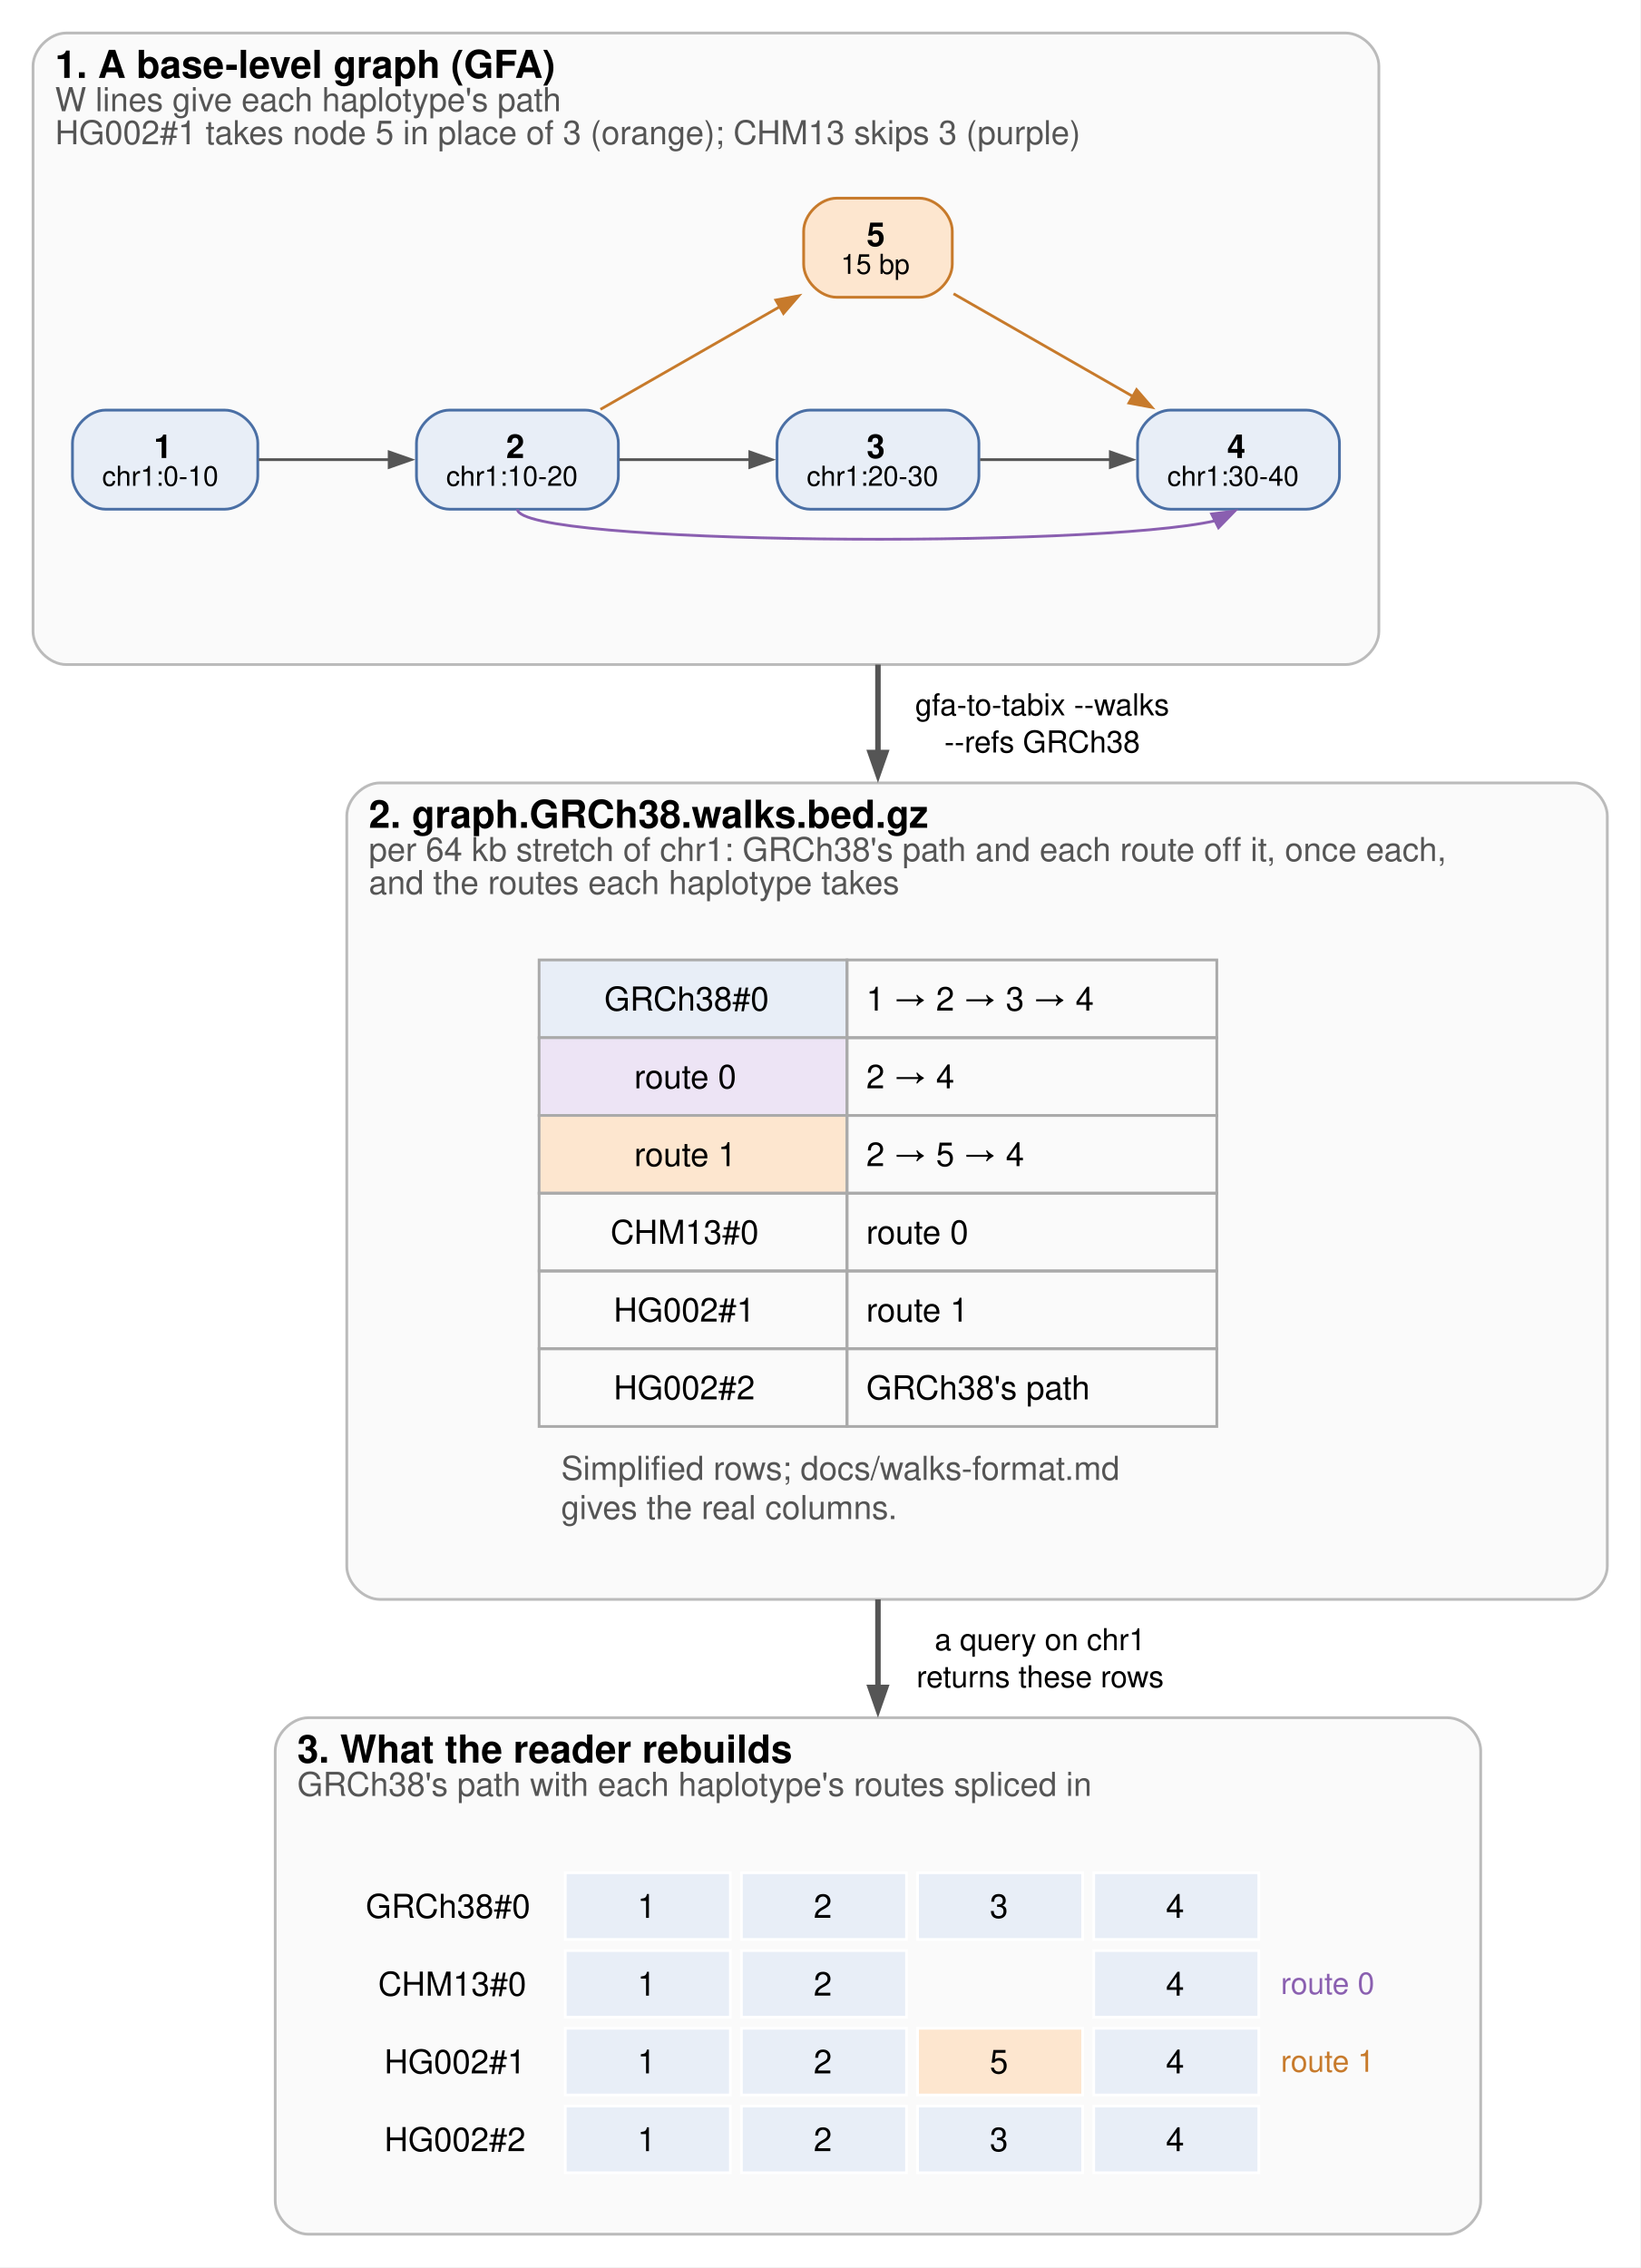
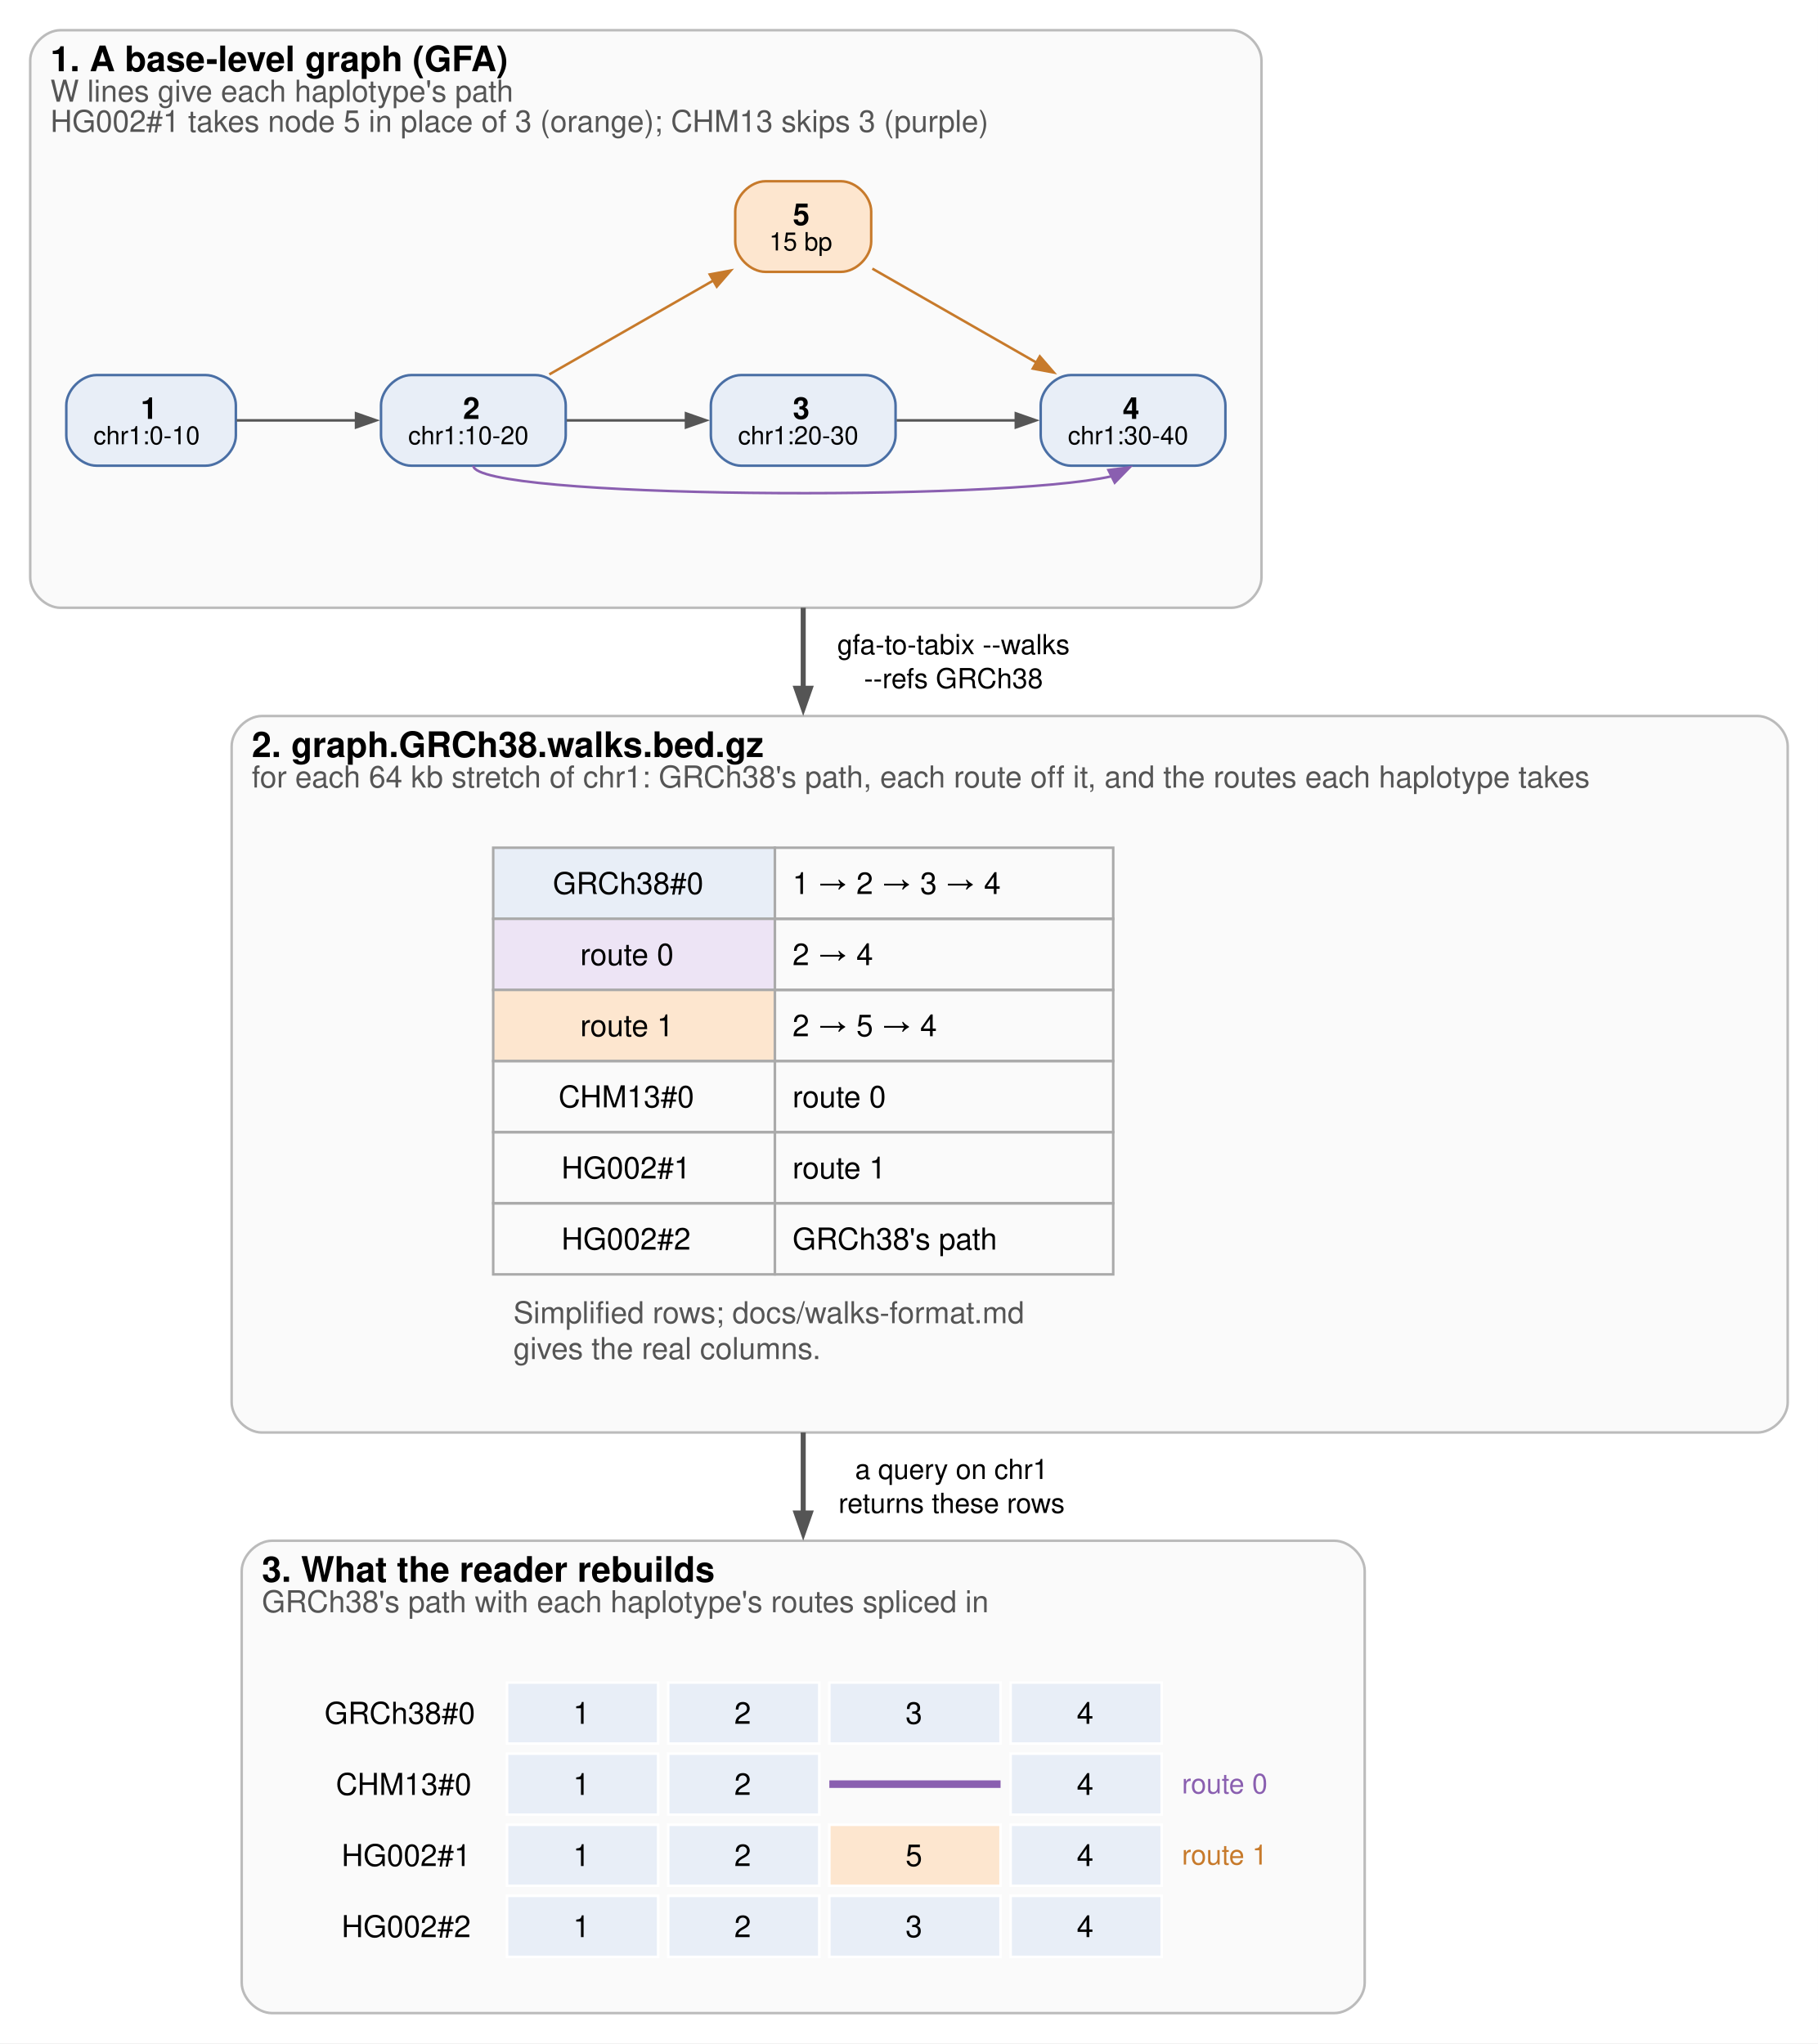
- <svg xmlns="http://www.w3.org/2000/svg" width="596pt" height="824pt" viewBox="0.00 0.00 596.00 824.00">
-   <g id="graph0" class="graph" transform="scale(1 1) rotate(0) translate(4 819.72)">
-     <polygon fill="white" stroke="none" points="-4,4 -4,-819.72 592,-819.72 592,4 -4,4" />
+ <svg xmlns="http://www.w3.org/2000/svg" width="722pt" height="812pt" viewBox="0.00 0.00 722.00 812.00">
+   <g id="graph0" class="graph" transform="scale(1 1) rotate(0) translate(4 807.72)">
+     <polygon fill="white" stroke="none" points="-4,4 -4,-807.72 718,-807.72 718,4 -4,4" />
    <g id="clust2" class="cluster">
-       <path fill="#fafafa" stroke="#bbbbbb" d="M20,-578.28C20,-578.28 485,-578.28 485,-578.28 491,-578.28 497,-584.28 497,-590.28 497,-590.28 497,-795.72 497,-795.72 497,-801.72 491,-807.72 485,-807.72 485,-807.72 20,-807.72 20,-807.72 14,-807.72 8,-801.72 8,-795.72 8,-795.72 8,-590.28 8,-590.28 8,-584.28 14,-578.28 20,-578.28" />
-       <text xml:space="preserve" text-anchor="start" x="16" y="-791.42" font-family="Helvetica,sans-Serif" font-weight="bold" font-size="14.00">1. A base-level graph (GFA)</text>
-       <text xml:space="preserve" text-anchor="start" x="16" y="-779.32" font-family="Helvetica,sans-Serif" font-size="12.00" fill="#555555">W lines give each haplotype's path</text>
-       <text xml:space="preserve" text-anchor="start" x="16" y="-767.32" font-family="Helvetica,sans-Serif" font-size="12.00" fill="#555555">HG002#1 takes node 5 in place of 3 (orange); CHM13 skips 3 (purple)</text>
+       <path fill="#fafafa" stroke="#bbbbbb" d="M20,-566.28C20,-566.28 485,-566.28 485,-566.28 491,-566.28 497,-572.28 497,-578.28 497,-578.28 497,-783.72 497,-783.72 497,-789.72 491,-795.72 485,-795.72 485,-795.72 20,-795.72 20,-795.72 14,-795.72 8,-789.72 8,-783.72 8,-783.72 8,-578.28 8,-578.28 8,-572.28 14,-566.28 20,-566.28" />
+       <text xml:space="preserve" text-anchor="start" x="16" y="-779.42" font-family="Helvetica,sans-Serif" font-weight="bold" font-size="14.00">1. A base-level graph (GFA)</text>
+       <text xml:space="preserve" text-anchor="start" x="16" y="-767.32" font-family="Helvetica,sans-Serif" font-size="12.00" fill="#555555">W lines give each haplotype's path</text>
+       <text xml:space="preserve" text-anchor="start" x="16" y="-755.32" font-family="Helvetica,sans-Serif" font-size="12.00" fill="#555555">HG002#1 takes node 5 in place of 3 (orange); CHM13 skips 3 (purple)</text>
    </g>
    <g id="clust4" class="cluster">
-       <path fill="#fafafa" stroke="#bbbbbb" d="M134,-238.64C134,-238.64 568,-238.64 568,-238.64 574,-238.64 580,-244.64 580,-250.64 580,-250.64 580,-523.28 580,-523.28 580,-529.28 574,-535.28 568,-535.28 568,-535.28 134,-535.28 134,-535.28 128,-535.28 122,-529.28 122,-523.28 122,-523.28 122,-250.64 122,-250.64 122,-244.64 128,-238.64 134,-238.64" />
-       <text xml:space="preserve" text-anchor="start" x="130" y="-518.98" font-family="Helvetica,sans-Serif" font-weight="bold" font-size="14.00">2. graph.GRCh38.walks.bed.gz</text>
-       <text xml:space="preserve" text-anchor="start" x="130" y="-506.88" font-family="Helvetica,sans-Serif" font-size="12.00" fill="#555555">per 64 kb stretch of chr1: GRCh38's path and each route off it, once each,</text>
-       <text xml:space="preserve" text-anchor="start" x="130" y="-494.88" font-family="Helvetica,sans-Serif" font-size="12.00" fill="#555555">and the routes each haplotype takes</text>
+       <path fill="#fafafa" stroke="#bbbbbb" d="M100,-238.64C100,-238.64 694,-238.64 694,-238.64 700,-238.64 706,-244.64 706,-250.64 706,-250.64 706,-511.28 706,-511.28 706,-517.28 700,-523.28 694,-523.28 694,-523.28 100,-523.28 100,-523.28 94,-523.28 88,-517.28 88,-511.28 88,-511.28 88,-250.64 88,-250.64 88,-244.64 94,-238.64 100,-238.64" />
+       <text xml:space="preserve" text-anchor="start" x="96" y="-506.98" font-family="Helvetica,sans-Serif" font-weight="bold" font-size="14.00">2. graph.GRCh38.walks.bed.gz</text>
+       <text xml:space="preserve" text-anchor="start" x="96" y="-494.88" font-family="Helvetica,sans-Serif" font-size="12.00" fill="#555555">for each 64 kb stretch of chr1: GRCh38's path, each route off it, and the routes each haplotype takes</text>
    </g>
    <g id="clust5" class="cluster">
-       <path fill="#fafafa" stroke="#bbbbbb" d="M108,-8C108,-8 522,-8 522,-8 528,-8 534,-14 534,-20 534,-20 534,-183.64 534,-183.64 534,-189.64 528,-195.64 522,-195.64 522,-195.64 108,-195.64 108,-195.64 102,-195.64 96,-189.64 96,-183.64 96,-183.64 96,-20 96,-20 96,-14 102,-8 108,-8" />
-       <text xml:space="preserve" text-anchor="start" x="104" y="-179.34" font-family="Helvetica,sans-Serif" font-weight="bold" font-size="14.00">3. What the reader rebuilds</text>
-       <text xml:space="preserve" text-anchor="start" x="104" y="-167.24" font-family="Helvetica,sans-Serif" font-size="12.00" fill="#555555">GRCh38's path with each haplotype's routes spliced in</text>
+       <path fill="#fafafa" stroke="#bbbbbb" d="M104,-8C104,-8 526,-8 526,-8 532,-8 538,-14 538,-20 538,-20 538,-183.64 538,-183.64 538,-189.64 532,-195.64 526,-195.64 526,-195.64 104,-195.64 104,-195.64 98,-195.64 92,-189.64 92,-183.64 92,-183.64 92,-20 92,-20 92,-14 98,-8 104,-8" />
+       <text xml:space="preserve" text-anchor="start" x="100" y="-179.34" font-family="Helvetica,sans-Serif" font-weight="bold" font-size="14.00">3. What the reader rebuilds</text>
+       <text xml:space="preserve" text-anchor="start" x="100" y="-167.24" font-family="Helvetica,sans-Serif" font-size="12.00" fill="#555555">GRCh38's path with each haplotype's routes spliced in</text>
    </g>
    <g id="node1" class="node">
-       <path fill="#e8eef7" stroke="#4a6fa5" d="M77.67,-670.72C77.67,-670.72 34.33,-670.72 34.33,-670.72 28.33,-670.72 22.33,-664.72 22.33,-658.72 22.33,-658.72 22.33,-646.72 22.33,-646.72 22.33,-640.72 28.33,-634.72 34.33,-634.72 34.33,-634.72 77.67,-634.72 77.67,-634.72 83.67,-634.72 89.67,-640.72 89.67,-646.72 89.67,-646.72 89.67,-658.72 89.67,-658.72 89.67,-664.72 83.67,-670.72 77.67,-670.72" />
-       <text xml:space="preserve" text-anchor="start" x="51.88" y="-653.32" font-family="Helvetica,sans-Serif" font-weight="bold" font-size="12.00">1</text>
-       <text xml:space="preserve" text-anchor="start" x="33.12" y="-643.22" font-family="Helvetica,sans-Serif" font-size="10.00">chr1:0-10</text>
+       <path fill="#e8eef7" stroke="#4a6fa5" d="M77.67,-658.72C77.67,-658.72 34.33,-658.72 34.33,-658.72 28.33,-658.72 22.33,-652.72 22.33,-646.72 22.33,-646.72 22.33,-634.72 22.33,-634.72 22.33,-628.72 28.33,-622.72 34.33,-622.72 34.33,-622.72 77.67,-622.72 77.67,-622.72 83.67,-622.72 89.67,-628.72 89.67,-634.72 89.67,-634.72 89.67,-646.72 89.67,-646.72 89.67,-652.72 83.67,-658.72 77.67,-658.72" />
+       <text xml:space="preserve" text-anchor="start" x="51.88" y="-641.32" font-family="Helvetica,sans-Serif" font-weight="bold" font-size="12.00">1</text>
+       <text xml:space="preserve" text-anchor="start" x="33.12" y="-631.22" font-family="Helvetica,sans-Serif" font-size="10.00">chr1:0-10</text>
    </g>
    <g id="node2" class="node">
-       <path fill="#e8eef7" stroke="#4a6fa5" d="M208.68,-670.72C208.68,-670.72 159.32,-670.72 159.32,-670.72 153.32,-670.72 147.32,-664.72 147.32,-658.72 147.32,-658.72 147.32,-646.72 147.32,-646.72 147.32,-640.72 153.32,-634.72 159.32,-634.72 159.32,-634.72 208.68,-634.72 208.68,-634.72 214.68,-634.72 220.68,-640.72 220.68,-646.72 220.68,-646.72 220.68,-658.72 220.68,-658.72 220.68,-664.72 214.68,-670.72 208.68,-670.72" />
-       <text xml:space="preserve" text-anchor="start" x="179.88" y="-653.32" font-family="Helvetica,sans-Serif" font-weight="bold" font-size="12.00">2</text>
-       <text xml:space="preserve" text-anchor="start" x="158.12" y="-643.22" font-family="Helvetica,sans-Serif" font-size="10.00">chr1:10-20</text>
+       <path fill="#e8eef7" stroke="#4a6fa5" d="M208.68,-658.72C208.68,-658.72 159.32,-658.72 159.32,-658.72 153.32,-658.72 147.32,-652.72 147.32,-646.72 147.32,-646.72 147.32,-634.72 147.32,-634.72 147.32,-628.72 153.32,-622.72 159.32,-622.72 159.32,-622.72 208.68,-622.72 208.68,-622.72 214.68,-622.72 220.68,-628.72 220.68,-634.72 220.68,-634.72 220.68,-646.72 220.68,-646.72 220.68,-652.72 214.68,-658.72 208.68,-658.72" />
+       <text xml:space="preserve" text-anchor="start" x="179.88" y="-641.32" font-family="Helvetica,sans-Serif" font-weight="bold" font-size="12.00">2</text>
+       <text xml:space="preserve" text-anchor="start" x="158.12" y="-631.22" font-family="Helvetica,sans-Serif" font-size="10.00">chr1:10-20</text>
    </g>
    <g id="edge1" class="edge">
-       <path fill="none" stroke="#555555" d="M90,-652.72C105.86,-652.72 121.72,-652.72 137.58,-652.72" />
-       <polygon fill="#555555" stroke="#555555" points="137.4,-655.52 145.4,-652.72 137.4,-649.92 137.4,-655.52" />
+       <path fill="none" stroke="#555555" d="M90,-640.72C105.86,-640.72 121.72,-640.72 137.58,-640.72" />
+       <polygon fill="#555555" stroke="#555555" points="137.4,-643.52 145.4,-640.72 137.4,-637.92 137.4,-643.52" />
    </g>
    <g id="node3" class="node">
-       <path fill="#e8eef7" stroke="#4a6fa5" d="M339.68,-670.72C339.68,-670.72 290.32,-670.72 290.32,-670.72 284.32,-670.72 278.32,-664.72 278.32,-658.72 278.32,-658.72 278.32,-646.72 278.32,-646.72 278.32,-640.72 284.32,-634.72 290.32,-634.72 290.32,-634.72 339.68,-634.72 339.68,-634.72 345.68,-634.72 351.68,-640.72 351.68,-646.72 351.68,-646.72 351.68,-658.72 351.68,-658.72 351.68,-664.72 345.68,-670.72 339.68,-670.72" />
-       <text xml:space="preserve" text-anchor="start" x="310.88" y="-653.32" font-family="Helvetica,sans-Serif" font-weight="bold" font-size="12.00">3</text>
-       <text xml:space="preserve" text-anchor="start" x="289.12" y="-643.22" font-family="Helvetica,sans-Serif" font-size="10.00">chr1:20-30</text>
+       <path fill="#e8eef7" stroke="#4a6fa5" d="M339.68,-658.72C339.68,-658.72 290.32,-658.72 290.32,-658.72 284.32,-658.72 278.32,-652.72 278.32,-646.72 278.32,-646.72 278.32,-634.72 278.32,-634.72 278.32,-628.72 284.32,-622.72 290.32,-622.72 290.32,-622.72 339.68,-622.72 339.68,-622.72 345.68,-622.72 351.68,-628.72 351.68,-634.72 351.68,-634.72 351.68,-646.72 351.68,-646.72 351.68,-652.72 345.68,-658.72 339.68,-658.72" />
+       <text xml:space="preserve" text-anchor="start" x="310.88" y="-641.32" font-family="Helvetica,sans-Serif" font-weight="bold" font-size="12.00">3</text>
+       <text xml:space="preserve" text-anchor="start" x="289.12" y="-631.22" font-family="Helvetica,sans-Serif" font-size="10.00">chr1:20-30</text>
    </g>
    <g id="edge2" class="edge">
-       <path fill="none" stroke="#555555" d="M221.1,-652.72C236.94,-652.72 252.78,-652.72 268.63,-652.72" />
-       <polygon fill="#555555" stroke="#555555" points="268.44,-655.52 276.44,-652.72 268.44,-649.92 268.44,-655.52" />
+       <path fill="none" stroke="#555555" d="M221.1,-640.72C236.94,-640.72 252.78,-640.72 268.63,-640.72" />
+       <polygon fill="#555555" stroke="#555555" points="268.44,-643.52 276.44,-640.72 268.44,-637.92 268.44,-643.52" />
    </g>
    <g id="node4" class="node">
-       <path fill="#e8eef7" stroke="#4a6fa5" d="M470.68,-670.72C470.68,-670.72 421.32,-670.72 421.32,-670.72 415.32,-670.72 409.32,-664.72 409.32,-658.72 409.32,-658.72 409.32,-646.72 409.32,-646.72 409.32,-640.72 415.32,-634.72 421.32,-634.72 421.32,-634.72 470.68,-634.72 470.68,-634.72 476.68,-634.72 482.68,-640.72 482.68,-646.72 482.68,-646.72 482.68,-658.72 482.68,-658.72 482.68,-664.72 476.68,-670.72 470.68,-670.72" />
-       <text xml:space="preserve" text-anchor="start" x="441.88" y="-653.32" font-family="Helvetica,sans-Serif" font-weight="bold" font-size="12.00">4</text>
-       <text xml:space="preserve" text-anchor="start" x="420.12" y="-643.22" font-family="Helvetica,sans-Serif" font-size="10.00">chr1:30-40</text>
+       <path fill="#e8eef7" stroke="#4a6fa5" d="M470.68,-658.72C470.68,-658.72 421.32,-658.72 421.32,-658.72 415.32,-658.72 409.32,-652.72 409.32,-646.72 409.32,-646.72 409.32,-634.72 409.32,-634.72 409.32,-628.72 415.32,-622.72 421.32,-622.72 421.32,-622.72 470.68,-622.72 470.68,-622.72 476.68,-622.72 482.68,-628.72 482.68,-634.72 482.68,-634.72 482.68,-646.72 482.68,-646.72 482.68,-652.72 476.68,-658.72 470.68,-658.72" />
+       <text xml:space="preserve" text-anchor="start" x="441.88" y="-641.32" font-family="Helvetica,sans-Serif" font-weight="bold" font-size="12.00">4</text>
+       <text xml:space="preserve" text-anchor="start" x="420.12" y="-631.22" font-family="Helvetica,sans-Serif" font-size="10.00">chr1:30-40</text>
    </g>
    <g id="edge6" class="edge">
-       <path fill="none" stroke="#8a5fb0" d="M184,-634.72C184,-621.73 392.73,-620.33 437.58,-630.53" />
-       <polygon fill="#8a5fb0" stroke="#8a5fb0" points="436.23,-632.99 444.64,-634.05 438.73,-627.98 436.23,-632.99" />
+       <path fill="none" stroke="#8a5fb0" d="M184,-622.72C184,-609.73 392.73,-608.33 437.58,-618.53" />
+       <polygon fill="#8a5fb0" stroke="#8a5fb0" points="436.23,-620.99 444.64,-622.05 438.73,-615.98 436.23,-620.99" />
    </g>
    <g id="node5" class="node">
-       <path fill="#fde6cf" stroke="#c77a2b" d="M330,-747.72C330,-747.72 300,-747.72 300,-747.72 294,-747.72 288,-741.72 288,-735.72 288,-735.72 288,-723.72 288,-723.72 288,-717.72 294,-711.72 300,-711.72 300,-711.72 330,-711.72 330,-711.72 336,-711.72 342,-717.72 342,-723.72 342,-723.72 342,-735.72 342,-735.72 342,-741.72 336,-747.72 330,-747.72" />
-       <text xml:space="preserve" text-anchor="start" x="310.88" y="-730.32" font-family="Helvetica,sans-Serif" font-weight="bold" font-size="12.00">5</text>
-       <text xml:space="preserve" text-anchor="start" x="301.5" y="-720.22" font-family="Helvetica,sans-Serif" font-size="10.00">15 bp</text>
+       <path fill="#fde6cf" stroke="#c77a2b" d="M330,-735.72C330,-735.72 300,-735.72 300,-735.72 294,-735.72 288,-729.72 288,-723.72 288,-723.72 288,-711.72 288,-711.72 288,-705.72 294,-699.72 300,-699.72 300,-699.72 330,-699.72 330,-699.72 336,-699.72 342,-705.72 342,-711.72 342,-711.72 342,-723.72 342,-723.72 342,-729.72 336,-735.72 330,-735.72" />
+       <text xml:space="preserve" text-anchor="start" x="310.88" y="-718.32" font-family="Helvetica,sans-Serif" font-weight="bold" font-size="12.00">5</text>
+       <text xml:space="preserve" text-anchor="start" x="301.5" y="-708.22" font-family="Helvetica,sans-Serif" font-size="10.00">15 bp</text>
    </g>
    <g id="edge4" class="edge">
-       <path fill="none" stroke="#c77a2b" d="M214.17,-670.99C233.61,-682.12 258.98,-696.65 279.4,-708.34" />
-       <polygon fill="#c77a2b" stroke="#c77a2b" points="277.89,-710.7 286.22,-712.25 280.67,-705.84 277.89,-710.7" />
+       <path fill="none" stroke="#c77a2b" d="M214.17,-658.99C233.61,-670.12 258.98,-684.65 279.4,-696.34" />
+       <polygon fill="#c77a2b" stroke="#c77a2b" points="277.89,-698.7 286.22,-700.25 280.67,-693.84 277.89,-698.7" />
    </g>
    <g id="edge3" class="edge">
-       <path fill="none" stroke="#555555" d="M352.1,-652.72C367.94,-652.72 383.78,-652.72 399.63,-652.72" />
-       <polygon fill="#555555" stroke="#555555" points="399.44,-655.52 407.44,-652.72 399.44,-649.92 399.44,-655.52" />
+       <path fill="none" stroke="#555555" d="M352.1,-640.72C367.94,-640.72 383.78,-640.72 399.63,-640.72" />
+       <polygon fill="#555555" stroke="#555555" points="399.44,-643.52 407.44,-640.72 399.44,-637.92 399.44,-643.52" />
    </g>
    <g id="edge5" class="edge">
-       <path fill="none" stroke="#c77a2b" d="M342.46,-713C361.4,-702.15 386.84,-687.59 407.76,-675.61" />
-       <polygon fill="#c77a2b" stroke="#c77a2b" points="408.97,-678.15 414.52,-671.74 406.18,-673.29 408.97,-678.15" />
+       <path fill="none" stroke="#c77a2b" d="M342.46,-701C361.4,-690.15 386.84,-675.59 407.76,-663.61" />
+       <polygon fill="#c77a2b" stroke="#c77a2b" points="408.97,-666.15 414.52,-659.74 406.18,-661.29 408.97,-666.15" />
    </g>
    <g id="node7" class="node">
      <polygon fill="#e8eef7" stroke="none" points="191.88,-442.71 191.88,-470.96 303.75,-470.96 303.75,-442.71 191.88,-442.71" />
      <polygon fill="none" stroke="#aaaaaa" points="191.88,-442.71 191.88,-470.96 303.75,-470.96 303.75,-442.71 191.88,-442.71" />
      <text xml:space="preserve" text-anchor="start" x="215.56" y="-452.56" font-family="Helvetica,sans-Serif" font-size="12.00">GRCh38#0</text>
      <polygon fill="none" stroke="#aaaaaa" points="303.75,-442.71 303.75,-470.96 438.12,-470.96 438.12,-442.71 303.75,-442.71" />
      <text xml:space="preserve" text-anchor="start" x="310.75" y="-452.56" font-family="Helvetica,sans-Serif" font-size="12.00">1 → 2 → 3 → 4</text>
      <polygon fill="#ede4f5" stroke="none" points="191.88,-414.46 191.88,-442.71 303.75,-442.71 303.75,-414.46 191.88,-414.46" />
      <polygon fill="none" stroke="#aaaaaa" points="191.88,-414.46 191.88,-442.71 303.75,-442.71 303.75,-414.46 191.88,-414.46" />
      <text xml:space="preserve" text-anchor="start" x="226.44" y="-424.31" font-family="Helvetica,sans-Serif" font-size="12.00">route 0</text>
      <polygon fill="none" stroke="#aaaaaa" points="303.75,-414.46 303.75,-442.71 438.12,-442.71 438.12,-414.46 303.75,-414.46" />
      <text xml:space="preserve" text-anchor="start" x="310.75" y="-424.31" font-family="Helvetica,sans-Serif" font-size="12.00">2 → 4</text>
      <polygon fill="#fde6cf" stroke="none" points="191.88,-386.21 191.88,-414.46 303.75,-414.46 303.75,-386.21 191.88,-386.21" />
      <polygon fill="none" stroke="#aaaaaa" points="191.88,-386.21 191.88,-414.46 303.75,-414.46 303.75,-386.21 191.88,-386.21" />
      <text xml:space="preserve" text-anchor="start" x="226.44" y="-396.06" font-family="Helvetica,sans-Serif" font-size="12.00">route 1</text>
      <polygon fill="none" stroke="#aaaaaa" points="303.75,-386.21 303.75,-414.46 438.12,-414.46 438.12,-386.21 303.75,-386.21" />
      <text xml:space="preserve" text-anchor="start" x="310.75" y="-396.06" font-family="Helvetica,sans-Serif" font-size="12.00">2 → 5 → 4</text>
      <polygon fill="none" stroke="#aaaaaa" points="191.88,-357.96 191.88,-386.21 303.75,-386.21 303.75,-357.96 191.88,-357.96" />
      <text xml:space="preserve" text-anchor="start" x="217.81" y="-367.81" font-family="Helvetica,sans-Serif" font-size="12.00">CHM13#0</text>
      <polygon fill="none" stroke="#aaaaaa" points="303.75,-357.96 303.75,-386.21 438.12,-386.21 438.12,-357.96 303.75,-357.96" />
      <text xml:space="preserve" text-anchor="start" x="310.75" y="-367.81" font-family="Helvetica,sans-Serif" font-size="12.00">route 0</text>
      <polygon fill="none" stroke="#aaaaaa" points="191.88,-329.71 191.88,-357.96 303.75,-357.96 303.75,-329.71 191.88,-329.71" />
      <text xml:space="preserve" text-anchor="start" x="218.94" y="-339.56" font-family="Helvetica,sans-Serif" font-size="12.00">HG002#1</text>
      <polygon fill="none" stroke="#aaaaaa" points="303.75,-329.71 303.75,-357.96 438.12,-357.96 438.12,-329.71 303.75,-329.71" />
      <text xml:space="preserve" text-anchor="start" x="310.75" y="-339.56" font-family="Helvetica,sans-Serif" font-size="12.00">route 1</text>
      <polygon fill="none" stroke="#aaaaaa" points="191.88,-301.46 191.88,-329.71 303.75,-329.71 303.75,-301.46 191.88,-301.46" />
      <text xml:space="preserve" text-anchor="start" x="218.94" y="-311.31" font-family="Helvetica,sans-Serif" font-size="12.00">HG002#2</text>
      <polygon fill="none" stroke="#aaaaaa" points="303.75,-301.46 303.75,-329.71 438.12,-329.71 438.12,-301.46 303.75,-301.46" />
      <text xml:space="preserve" text-anchor="start" x="310.75" y="-311.31" font-family="Helvetica,sans-Serif" font-size="12.00">GRCh38's path</text>
      <text xml:space="preserve" text-anchor="start" x="199.88" y="-282.06" font-family="Helvetica,sans-Serif" font-size="12.00" fill="#555555">Simplified rows; docs/walks-format.md</text>
      <text xml:space="preserve" text-anchor="start" x="199.88" y="-267.81" font-family="Helvetica,sans-Serif" font-size="12.00" fill="#555555">gives the real columns.</text>
    </g>
    <g id="edge9" class="edge">
-       <path fill="none" stroke="#555555" stroke-width="2" d="M315,-578.28C315,-570.25 315,-559.14 315,-546.18" />
-       <polygon fill="#555555" stroke="#555555" stroke-width="2" points="317.8,-546.31 315,-538.31 312.2,-546.31 317.8,-546.31" />
-       <text xml:space="preserve" text-anchor="middle" x="371.62" y="-559.83" font-family="Helvetica,sans-Serif" font-size="11.00">  gfa-to-tabix --walks</text>
-       <text xml:space="preserve" text-anchor="middle" x="371.62" y="-546.33" font-family="Helvetica,sans-Serif" font-size="11.00">  --refs GRCh38</text>
+       <path fill="none" stroke="#555555" stroke-width="2" d="M315,-566.28C315,-558.22 315,-547.08 315,-534.14" />
+       <polygon fill="#555555" stroke="#555555" stroke-width="2" points="317.8,-534.31 315,-526.31 312.2,-534.31 317.8,-534.31" />
+       <text xml:space="preserve" text-anchor="middle" x="371.62" y="-547.83" font-family="Helvetica,sans-Serif" font-size="11.00">  gfa-to-tabix --walks</text>
+       <text xml:space="preserve" text-anchor="middle" x="371.62" y="-534.33" font-family="Helvetica,sans-Serif" font-size="11.00">  --refs GRCh38</text>
    </g>
    <g id="node8" class="node">
-       <text xml:space="preserve" text-anchor="start" x="128.88" y="-122.92" font-family="Helvetica,sans-Serif" font-size="12.00">GRCh38#0</text>
-       <polygon fill="#e8eef7" stroke="none" points="201.38,-115.07 201.38,-139.32 261.38,-139.32 261.38,-115.07 201.38,-115.07" />
-       <polygon fill="none" stroke="#ffffff" points="201.38,-115.07 201.38,-139.32 261.38,-139.32 261.38,-115.07 201.38,-115.07" />
-       <text xml:space="preserve" text-anchor="start" x="227.62" y="-122.92" font-family="Helvetica,sans-Serif" font-size="12.00">1</text>
-       <polygon fill="#e8eef7" stroke="none" points="265.38,-115.07 265.38,-139.32 325.38,-139.32 325.38,-115.07 265.38,-115.07" />
-       <polygon fill="none" stroke="#ffffff" points="265.38,-115.07 265.38,-139.32 325.38,-139.32 325.38,-115.07 265.38,-115.07" />
-       <text xml:space="preserve" text-anchor="start" x="291.62" y="-122.92" font-family="Helvetica,sans-Serif" font-size="12.00">2</text>
-       <polygon fill="#e8eef7" stroke="none" points="329.38,-115.07 329.38,-139.32 389.38,-139.32 389.38,-115.07 329.38,-115.07" />
-       <polygon fill="none" stroke="#ffffff" points="329.38,-115.07 329.38,-139.32 389.38,-139.32 389.38,-115.07 329.38,-115.07" />
+       <text xml:space="preserve" text-anchor="start" x="124.88" y="-122.92" font-family="Helvetica,sans-Serif" font-size="12.00">GRCh38#0</text>
+       <polygon fill="#e8eef7" stroke="none" points="197.38,-115.07 197.38,-139.32 257.38,-139.32 257.38,-115.07 197.38,-115.07" />
+       <polygon fill="none" stroke="#ffffff" points="197.38,-115.07 197.38,-139.32 257.38,-139.32 257.38,-115.07 197.38,-115.07" />
+       <text xml:space="preserve" text-anchor="start" x="223.62" y="-122.92" font-family="Helvetica,sans-Serif" font-size="12.00">1</text>
+       <polygon fill="#e8eef7" stroke="none" points="261.38,-115.07 261.38,-139.32 321.38,-139.32 321.38,-115.07 261.38,-115.07" />
+       <polygon fill="none" stroke="#ffffff" points="261.38,-115.07 261.38,-139.32 321.38,-139.32 321.38,-115.07 261.38,-115.07" />
+       <text xml:space="preserve" text-anchor="start" x="287.62" y="-122.92" font-family="Helvetica,sans-Serif" font-size="12.00">2</text>
+       <polygon fill="#e8eef7" stroke="none" points="325.38,-115.07 325.38,-139.32 393.38,-139.32 393.38,-115.07 325.38,-115.07" />
+       <polygon fill="none" stroke="#ffffff" points="325.38,-115.07 325.38,-139.32 393.38,-139.32 393.38,-115.07 325.38,-115.07" />
      <text xml:space="preserve" text-anchor="start" x="355.62" y="-122.92" font-family="Helvetica,sans-Serif" font-size="12.00">3</text>
-       <polygon fill="#e8eef7" stroke="none" points="393.38,-115.07 393.38,-139.32 453.38,-139.32 453.38,-115.07 393.38,-115.07" />
-       <polygon fill="none" stroke="#ffffff" points="393.38,-115.07 393.38,-139.32 453.38,-139.32 453.38,-115.07 393.38,-115.07" />
-       <text xml:space="preserve" text-anchor="start" x="419.62" y="-122.92" font-family="Helvetica,sans-Serif" font-size="12.00">4</text>
-       <text xml:space="preserve" text-anchor="start" x="133.38" y="-94.67" font-family="Helvetica,sans-Serif" font-size="12.00">CHM13#0</text>
-       <polygon fill="#e8eef7" stroke="none" points="201.38,-86.82 201.38,-111.07 261.38,-111.07 261.38,-86.82 201.38,-86.82" />
-       <polygon fill="none" stroke="#ffffff" points="201.38,-86.82 201.38,-111.07 261.38,-111.07 261.38,-86.82 201.38,-86.82" />
-       <text xml:space="preserve" text-anchor="start" x="227.62" y="-94.67" font-family="Helvetica,sans-Serif" font-size="12.00">1</text>
-       <polygon fill="#e8eef7" stroke="none" points="265.38,-86.82 265.38,-111.07 325.38,-111.07 325.38,-86.82 265.38,-86.82" />
-       <polygon fill="none" stroke="#ffffff" points="265.38,-86.82 265.38,-111.07 325.38,-111.07 325.38,-86.82 265.38,-86.82" />
-       <text xml:space="preserve" text-anchor="start" x="291.62" y="-94.67" font-family="Helvetica,sans-Serif" font-size="12.00">2</text>
-       <polygon fill="#e8eef7" stroke="none" points="393.38,-86.82 393.38,-111.07 453.38,-111.07 453.38,-86.82 393.38,-86.82" />
-       <polygon fill="none" stroke="#ffffff" points="393.38,-86.82 393.38,-111.07 453.38,-111.07 453.38,-86.82 393.38,-86.82" />
-       <text xml:space="preserve" text-anchor="start" x="419.62" y="-94.67" font-family="Helvetica,sans-Serif" font-size="12.00">4</text>
-       <text xml:space="preserve" text-anchor="start" x="461.38" y="-95.25" font-family="Helvetica,sans-Serif" font-size="11.00" fill="#8a5fb0">route 0</text>
-       <text xml:space="preserve" text-anchor="start" x="135.62" y="-66.42" font-family="Helvetica,sans-Serif" font-size="12.00">HG002#1</text>
-       <polygon fill="#e8eef7" stroke="none" points="201.38,-58.57 201.38,-82.82 261.38,-82.82 261.38,-58.57 201.38,-58.57" />
-       <polygon fill="none" stroke="#ffffff" points="201.38,-58.57 201.38,-82.82 261.38,-82.82 261.38,-58.57 201.38,-58.57" />
-       <text xml:space="preserve" text-anchor="start" x="227.62" y="-66.42" font-family="Helvetica,sans-Serif" font-size="12.00">1</text>
-       <polygon fill="#e8eef7" stroke="none" points="265.38,-58.57 265.38,-82.82 325.38,-82.82 325.38,-58.57 265.38,-58.57" />
-       <polygon fill="none" stroke="#ffffff" points="265.38,-58.57 265.38,-82.82 325.38,-82.82 325.38,-58.57 265.38,-58.57" />
-       <text xml:space="preserve" text-anchor="start" x="291.62" y="-66.42" font-family="Helvetica,sans-Serif" font-size="12.00">2</text>
-       <polygon fill="#fde6cf" stroke="none" points="329.38,-58.57 329.38,-82.82 389.38,-82.82 389.38,-58.57 329.38,-58.57" />
-       <polygon fill="none" stroke="#ffffff" points="329.38,-58.57 329.38,-82.82 389.38,-82.82 389.38,-58.57 329.38,-58.57" />
+       <polygon fill="#e8eef7" stroke="none" points="397.38,-115.07 397.38,-139.32 457.38,-139.32 457.38,-115.07 397.38,-115.07" />
+       <polygon fill="none" stroke="#ffffff" points="397.38,-115.07 397.38,-139.32 457.38,-139.32 457.38,-115.07 397.38,-115.07" />
+       <text xml:space="preserve" text-anchor="start" x="423.62" y="-122.92" font-family="Helvetica,sans-Serif" font-size="12.00">4</text>
+       <text xml:space="preserve" text-anchor="start" x="129.38" y="-94.67" font-family="Helvetica,sans-Serif" font-size="12.00">CHM13#0</text>
+       <polygon fill="#e8eef7" stroke="none" points="197.38,-86.82 197.38,-111.07 257.38,-111.07 257.38,-86.82 197.38,-86.82" />
+       <polygon fill="none" stroke="#ffffff" points="197.38,-86.82 197.38,-111.07 257.38,-111.07 257.38,-86.82 197.38,-86.82" />
+       <text xml:space="preserve" text-anchor="start" x="223.62" y="-94.67" font-family="Helvetica,sans-Serif" font-size="12.00">1</text>
+       <polygon fill="#e8eef7" stroke="none" points="261.38,-86.82 261.38,-111.07 321.38,-111.07 321.38,-86.82 261.38,-86.82" />
+       <polygon fill="none" stroke="#ffffff" points="261.38,-86.82 261.38,-111.07 321.38,-111.07 321.38,-86.82 261.38,-86.82" />
+       <text xml:space="preserve" text-anchor="start" x="287.62" y="-94.67" font-family="Helvetica,sans-Serif" font-size="12.00">2</text>
+       <polygon fill="#8a5fb0" stroke="none" points="325.38,-97.45 325.38,-100.45 393.38,-100.45 393.38,-97.45 325.38,-97.45" />
+       <polygon fill="#e8eef7" stroke="none" points="397.38,-86.82 397.38,-111.07 457.38,-111.07 457.38,-86.82 397.38,-86.82" />
+       <polygon fill="none" stroke="#ffffff" points="397.38,-86.82 397.38,-111.07 457.38,-111.07 457.38,-86.82 397.38,-86.82" />
+       <text xml:space="preserve" text-anchor="start" x="423.62" y="-94.67" font-family="Helvetica,sans-Serif" font-size="12.00">4</text>
+       <text xml:space="preserve" text-anchor="start" x="465.38" y="-95.25" font-family="Helvetica,sans-Serif" font-size="11.00" fill="#8a5fb0">route 0</text>
+       <text xml:space="preserve" text-anchor="start" x="131.62" y="-66.42" font-family="Helvetica,sans-Serif" font-size="12.00">HG002#1</text>
+       <polygon fill="#e8eef7" stroke="none" points="197.38,-58.57 197.38,-82.82 257.38,-82.82 257.38,-58.57 197.38,-58.57" />
+       <polygon fill="none" stroke="#ffffff" points="197.38,-58.57 197.38,-82.82 257.38,-82.82 257.38,-58.57 197.38,-58.57" />
+       <text xml:space="preserve" text-anchor="start" x="223.62" y="-66.42" font-family="Helvetica,sans-Serif" font-size="12.00">1</text>
+       <polygon fill="#e8eef7" stroke="none" points="261.38,-58.57 261.38,-82.82 321.38,-82.82 321.38,-58.57 261.38,-58.57" />
+       <polygon fill="none" stroke="#ffffff" points="261.38,-58.57 261.38,-82.82 321.38,-82.82 321.38,-58.57 261.38,-58.57" />
+       <text xml:space="preserve" text-anchor="start" x="287.62" y="-66.42" font-family="Helvetica,sans-Serif" font-size="12.00">2</text>
+       <polygon fill="#fde6cf" stroke="none" points="325.38,-58.57 325.38,-82.82 393.38,-82.82 393.38,-58.57 325.38,-58.57" />
+       <polygon fill="none" stroke="#ffffff" points="325.38,-58.57 325.38,-82.82 393.38,-82.82 393.38,-58.57 325.38,-58.57" />
      <text xml:space="preserve" text-anchor="start" x="355.62" y="-66.42" font-family="Helvetica,sans-Serif" font-size="12.00">5</text>
-       <polygon fill="#e8eef7" stroke="none" points="393.38,-58.57 393.38,-82.82 453.38,-82.82 453.38,-58.57 393.38,-58.57" />
-       <polygon fill="none" stroke="#ffffff" points="393.38,-58.57 393.38,-82.82 453.38,-82.82 453.38,-58.57 393.38,-58.57" />
-       <text xml:space="preserve" text-anchor="start" x="419.62" y="-66.42" font-family="Helvetica,sans-Serif" font-size="12.00">4</text>
-       <text xml:space="preserve" text-anchor="start" x="461.38" y="-67" font-family="Helvetica,sans-Serif" font-size="11.00" fill="#c77a2b">route 1</text>
-       <text xml:space="preserve" text-anchor="start" x="135.62" y="-38.17" font-family="Helvetica,sans-Serif" font-size="12.00">HG002#2</text>
-       <polygon fill="#e8eef7" stroke="none" points="201.38,-30.32 201.38,-54.57 261.38,-54.57 261.38,-30.32 201.38,-30.32" />
-       <polygon fill="none" stroke="#ffffff" points="201.38,-30.32 201.38,-54.57 261.38,-54.57 261.38,-30.32 201.38,-30.32" />
-       <text xml:space="preserve" text-anchor="start" x="227.62" y="-38.17" font-family="Helvetica,sans-Serif" font-size="12.00">1</text>
-       <polygon fill="#e8eef7" stroke="none" points="265.38,-30.32 265.38,-54.57 325.38,-54.57 325.38,-30.32 265.38,-30.32" />
-       <polygon fill="none" stroke="#ffffff" points="265.38,-30.32 265.38,-54.57 325.38,-54.57 325.38,-30.32 265.38,-30.32" />
-       <text xml:space="preserve" text-anchor="start" x="291.62" y="-38.17" font-family="Helvetica,sans-Serif" font-size="12.00">2</text>
-       <polygon fill="#e8eef7" stroke="none" points="329.38,-30.32 329.38,-54.57 389.38,-54.57 389.38,-30.32 329.38,-30.32" />
-       <polygon fill="none" stroke="#ffffff" points="329.38,-30.32 329.38,-54.57 389.38,-54.57 389.38,-30.32 329.38,-30.32" />
+       <polygon fill="#e8eef7" stroke="none" points="397.38,-58.57 397.38,-82.82 457.38,-82.82 457.38,-58.57 397.38,-58.57" />
+       <polygon fill="none" stroke="#ffffff" points="397.38,-58.57 397.38,-82.82 457.38,-82.82 457.38,-58.57 397.38,-58.57" />
+       <text xml:space="preserve" text-anchor="start" x="423.62" y="-66.42" font-family="Helvetica,sans-Serif" font-size="12.00">4</text>
+       <text xml:space="preserve" text-anchor="start" x="465.38" y="-67" font-family="Helvetica,sans-Serif" font-size="11.00" fill="#c77a2b">route 1</text>
+       <text xml:space="preserve" text-anchor="start" x="131.62" y="-38.17" font-family="Helvetica,sans-Serif" font-size="12.00">HG002#2</text>
+       <polygon fill="#e8eef7" stroke="none" points="197.38,-30.32 197.38,-54.57 257.38,-54.57 257.38,-30.32 197.38,-30.32" />
+       <polygon fill="none" stroke="#ffffff" points="197.38,-30.32 197.38,-54.57 257.38,-54.57 257.38,-30.32 197.38,-30.32" />
+       <text xml:space="preserve" text-anchor="start" x="223.62" y="-38.17" font-family="Helvetica,sans-Serif" font-size="12.00">1</text>
+       <polygon fill="#e8eef7" stroke="none" points="261.38,-30.32 261.38,-54.57 321.38,-54.57 321.38,-30.32 261.38,-30.32" />
+       <polygon fill="none" stroke="#ffffff" points="261.38,-30.32 261.38,-54.57 321.38,-54.57 321.38,-30.32 261.38,-30.32" />
+       <text xml:space="preserve" text-anchor="start" x="287.62" y="-38.17" font-family="Helvetica,sans-Serif" font-size="12.00">2</text>
+       <polygon fill="#e8eef7" stroke="none" points="325.38,-30.32 325.38,-54.57 393.38,-54.57 393.38,-30.32 325.38,-30.32" />
+       <polygon fill="none" stroke="#ffffff" points="325.38,-30.32 325.38,-54.57 393.38,-54.57 393.38,-30.32 325.38,-30.32" />
      <text xml:space="preserve" text-anchor="start" x="355.62" y="-38.17" font-family="Helvetica,sans-Serif" font-size="12.00">3</text>
-       <polygon fill="#e8eef7" stroke="none" points="393.38,-30.32 393.38,-54.57 453.38,-54.57 453.38,-30.32 393.38,-30.32" />
-       <polygon fill="none" stroke="#ffffff" points="393.38,-30.32 393.38,-54.57 453.38,-54.57 453.38,-30.32 393.38,-30.32" />
-       <text xml:space="preserve" text-anchor="start" x="419.62" y="-38.17" font-family="Helvetica,sans-Serif" font-size="12.00">4</text>
+       <polygon fill="#e8eef7" stroke="none" points="397.38,-30.32 397.38,-54.57 457.38,-54.57 457.38,-30.32 397.38,-30.32" />
+       <polygon fill="none" stroke="#ffffff" points="397.38,-30.32 397.38,-54.57 457.38,-54.57 457.38,-30.32 397.38,-30.32" />
+       <text xml:space="preserve" text-anchor="start" x="423.62" y="-38.17" font-family="Helvetica,sans-Serif" font-size="12.00">4</text>
    </g>
    <g id="edge10" class="edge">
      <path fill="none" stroke="#555555" stroke-width="2" d="M315,-238.64C315,-227.9 315,-217.04 315,-206.33" />
      <polygon fill="#555555" stroke="#555555" stroke-width="2" points="317.8,-206.66 315,-198.66 312.2,-206.66 317.8,-206.66" />
      <text xml:space="preserve" text-anchor="middle" x="370.88" y="-220.19" font-family="Helvetica,sans-Serif" font-size="11.00">  a query on chr1</text>
      <text xml:space="preserve" text-anchor="middle" x="370.88" y="-206.69" font-family="Helvetica,sans-Serif" font-size="11.00">  returns these rows</text>
    </g>
  </g>
</svg>
